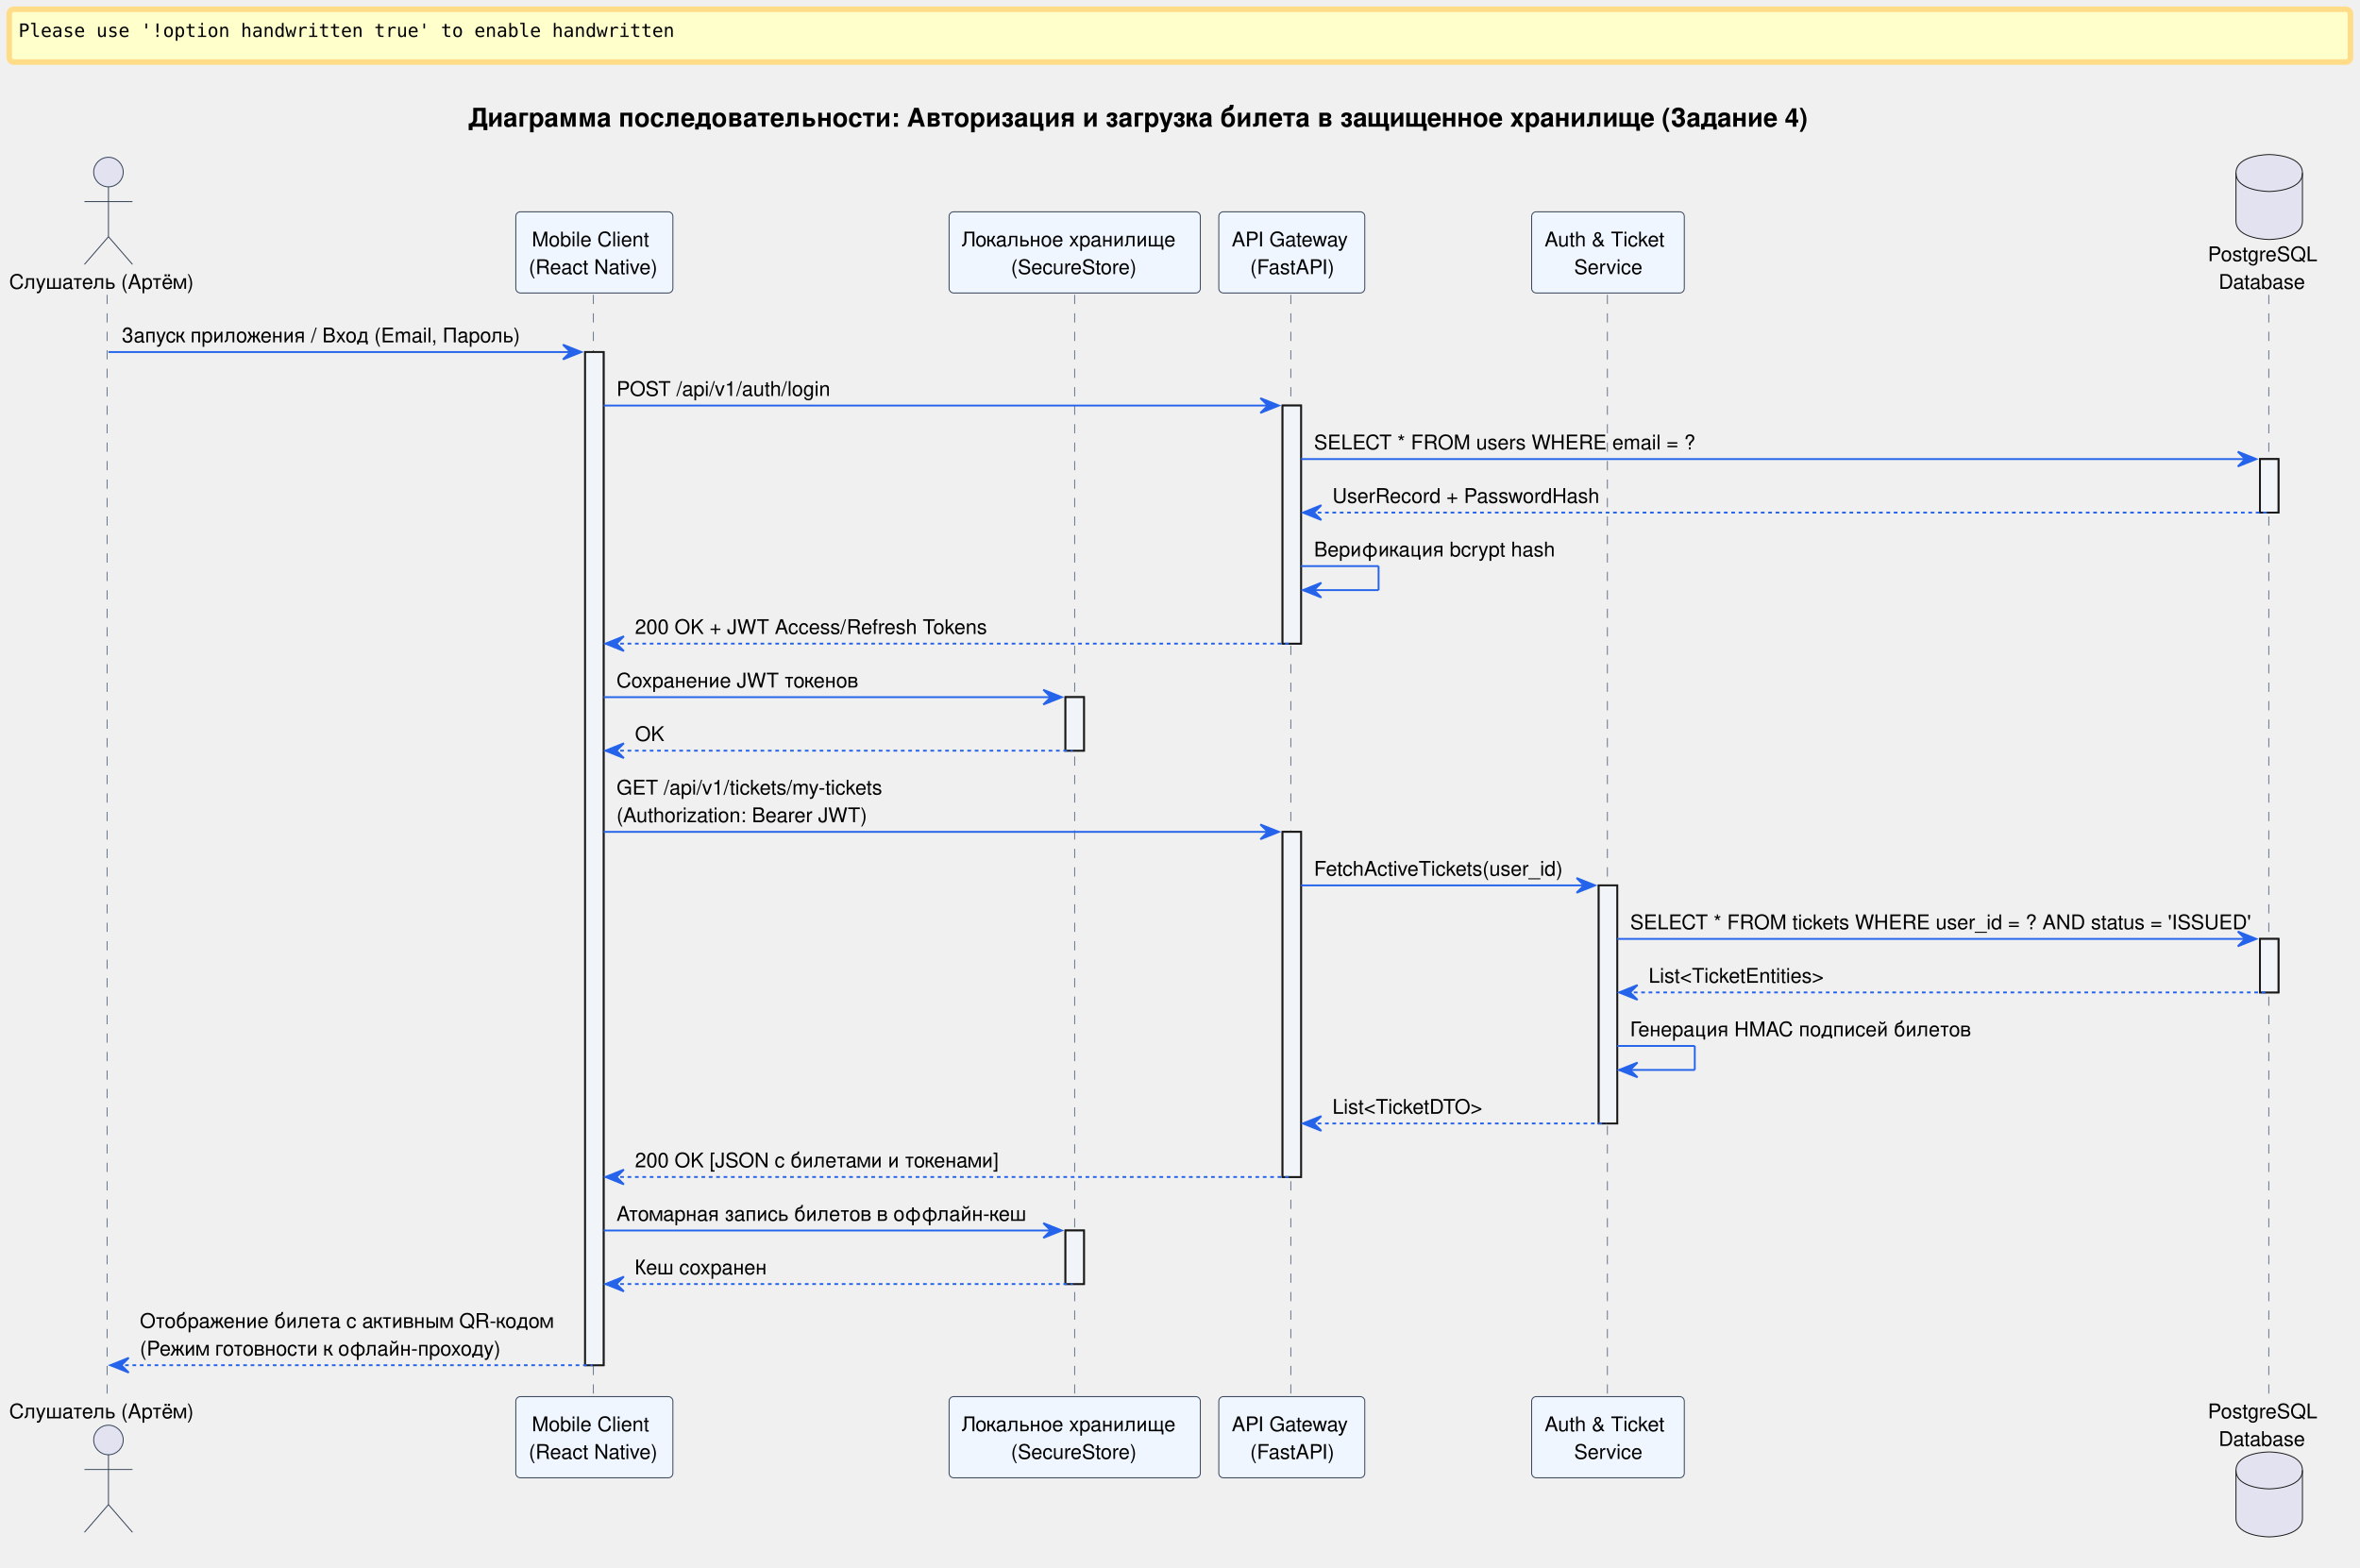
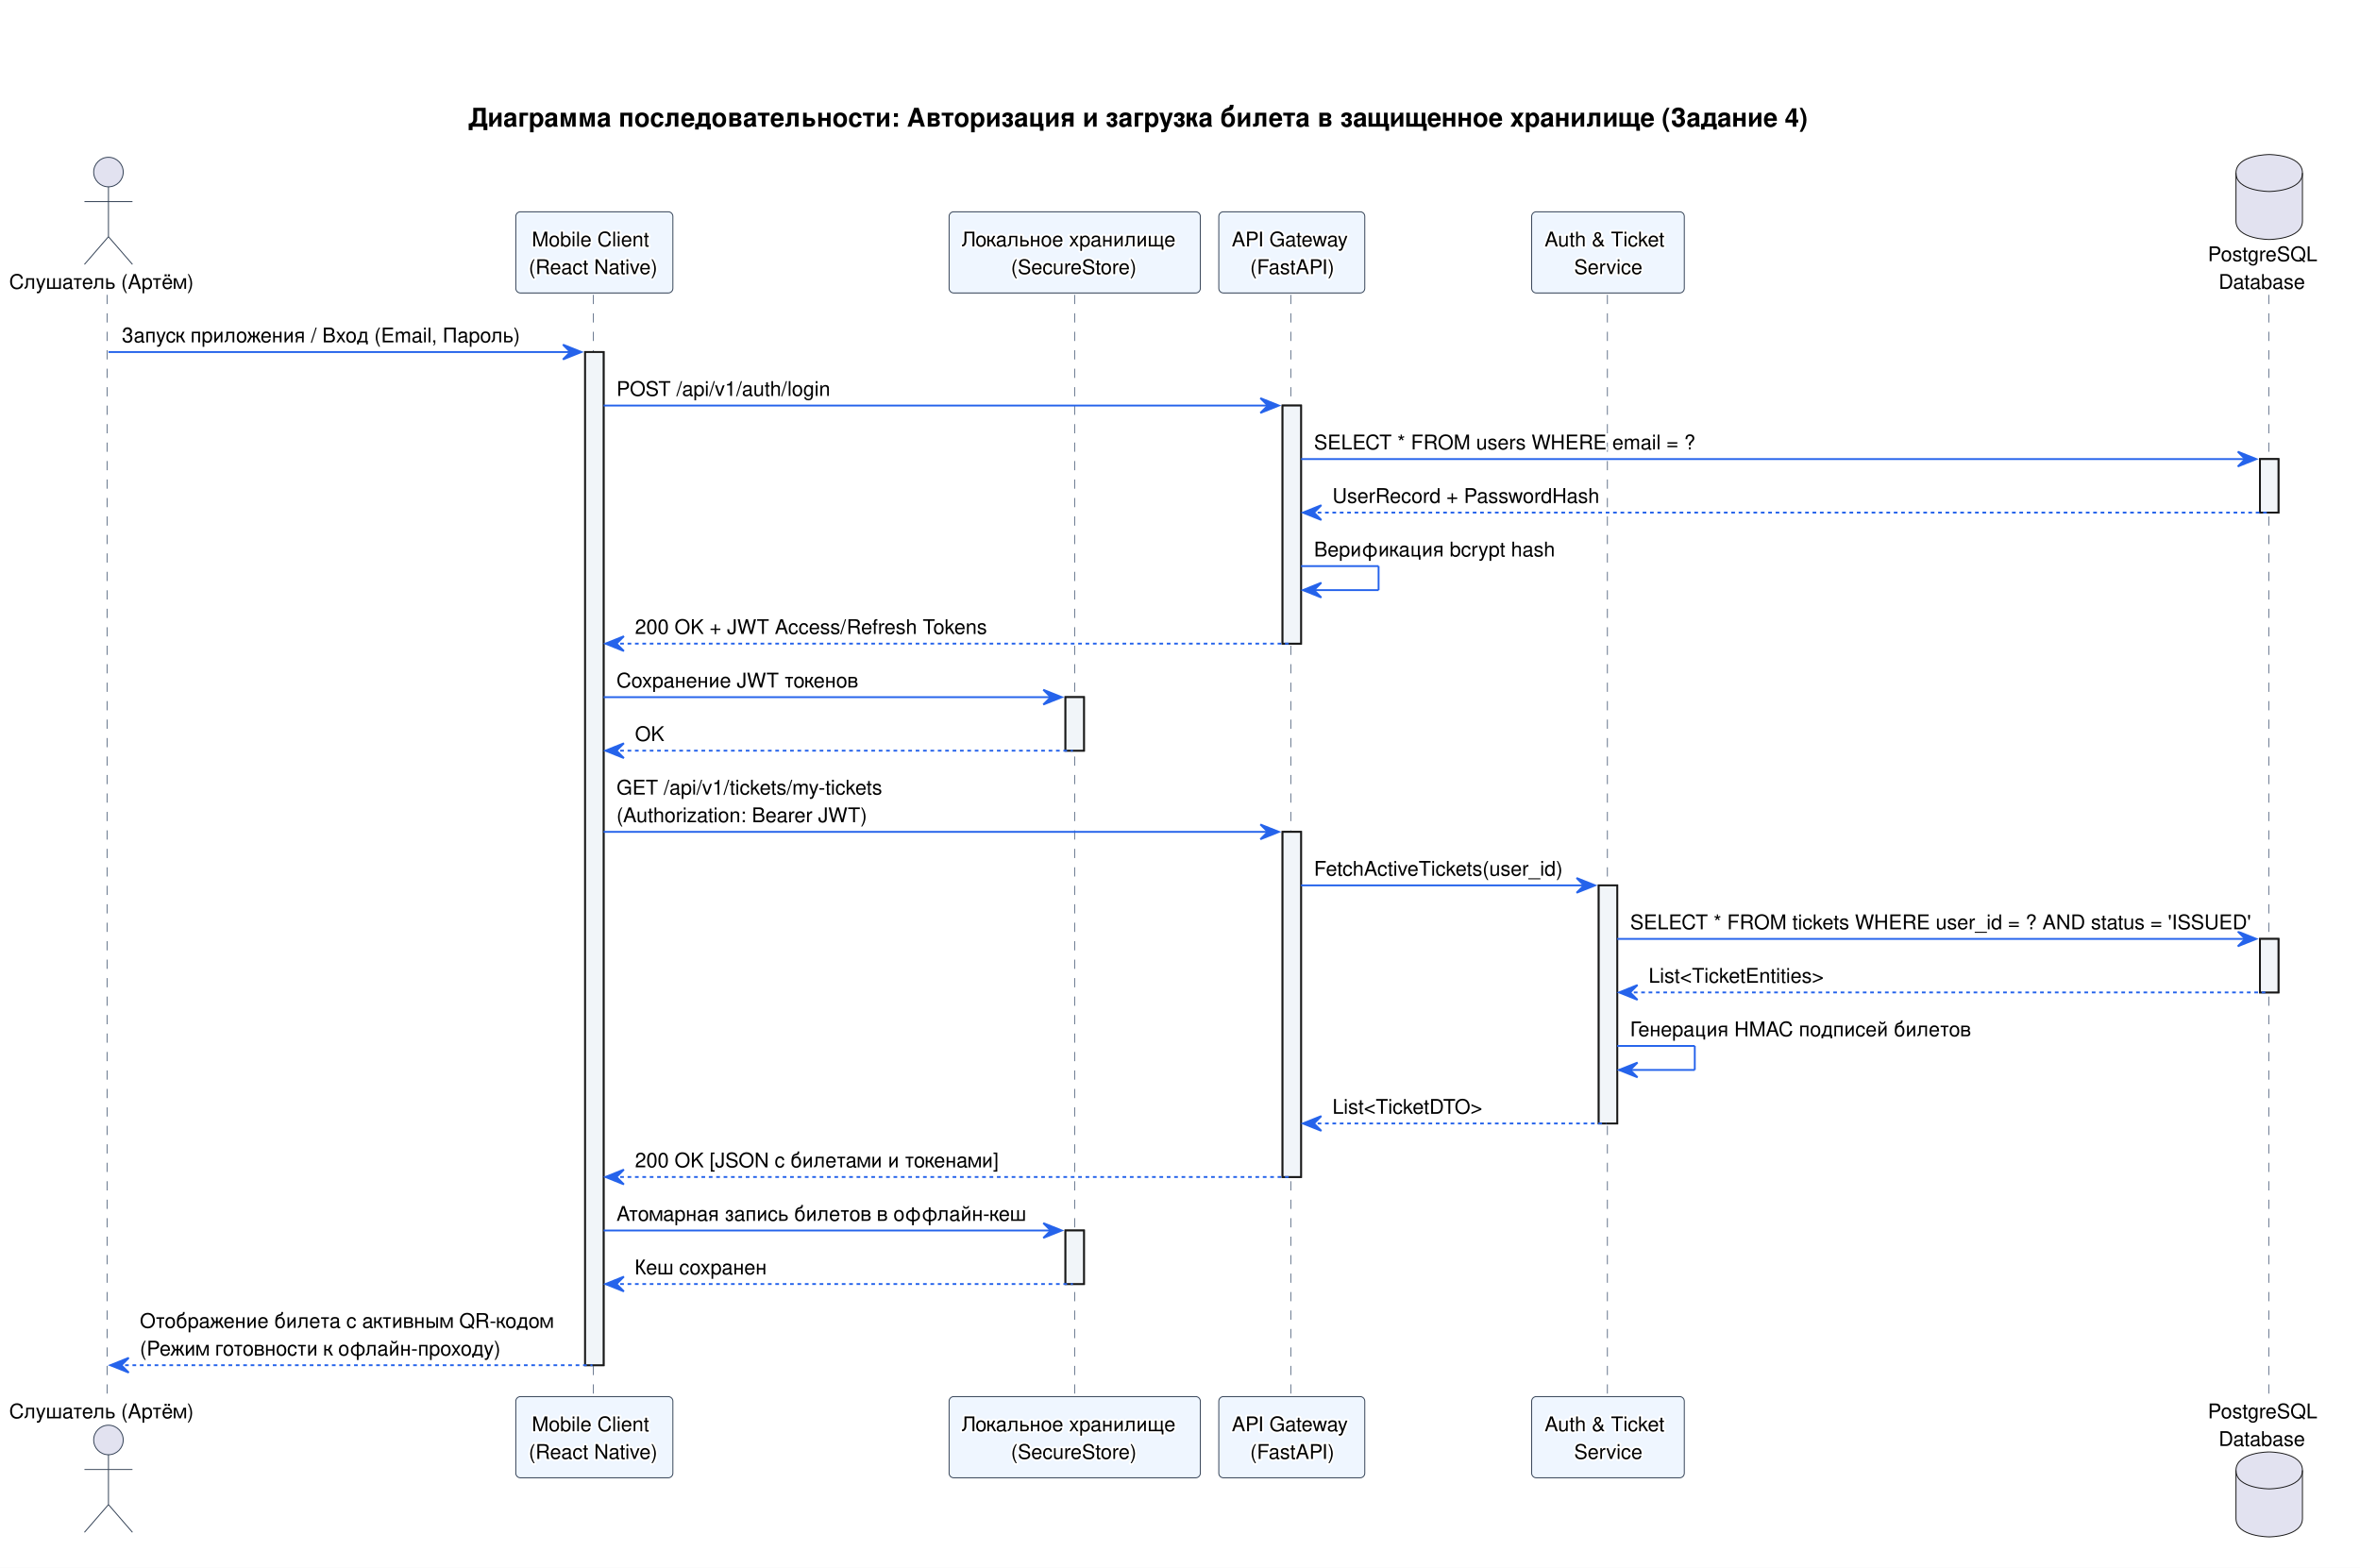
- <svg xmlns="http://www.w3.org/2000/svg" contentStyleType="text/css" data-diagram-type="SEQUENCE" height="849px" preserveAspectRatio="none" style="width:1278px;height:849px;background:#FFFFFF;" version="1.1" viewBox="0 0 1278 849" width="1278px" zoomAndPan="magnify">
+ <svg xmlns="http://www.w3.org/2000/svg" contentStyleType="text/css" data-diagram-type="SEQUENCE" height="1234.91" preserveAspectRatio="none" style="width:1278px;height:849px;background:#FFFFFF;" version="1.1" viewBox="0 0 1278 849" width="1858.91" zoomAndPan="magnify" data-layout="legacy-flow-readable-v1">
+   <rect x="0.0" y="0.0" width="1278.0" height="849.0" fill="#ffffff" />
  <defs />
  <g>
-     <rect fill="#FFFFCC" height="28.62" rx="2.5" ry="2.5" style="stroke:#FFDD88;stroke-width:3;" width="1267.836" x="5" y="5" />
-     <text fill="#000000" font-family="monospace" font-size="10" lengthAdjust="spacing" textLength="354" x="10" y="20">Please use '!option handwritten true' to enable handwritten</text>
-     <text fill="#000000" font-family="'Helvetica, Arial, sans-serif'" font-size="14" font-weight="bold" lengthAdjust="spacing" textLength="758.083" x="253.99" y="68.586">Диаграмма последовательности: Авторизация и загрузка билета в защищенное хранилище (Задание 4)</text>
+     <text fill="#000000" font-family="'Helvetica, Arial, sans-serif'" font-size="14" font-weight="bold" lengthAdjust="spacing" textLength="758.083" x="253.99" y="68.586" stroke="#ffffff" stroke-width="2" stroke-linejoin="round" paint-order="stroke">Диаграмма последовательности: Авторизация и загрузка билета в защищенное хранилище (Задание 4)</text>
    <g>
      <rect fill="#F1F5F9" height="548.656" style="stroke:#181818;stroke-width:1;" width="10" x="316.854" y="190.634" />
    </g>
    <g>
      <rect fill="#F1F5F9" height="28.982" style="stroke:#181818;stroke-width:1;" width="10" x="576.984" y="377.525" />
    </g>
    <g>
      <rect fill="#F1F5F9" height="28.982" style="stroke:#181818;stroke-width:1;" width="10" x="576.984" y="666.344" />
    </g>
    <g>
      <rect fill="#F1F5F9" height="128.928" style="stroke:#181818;stroke-width:1;" width="10" x="694.539" y="219.615" />
    </g>
    <g>
      <rect fill="#F1F5F9" height="186.891" style="stroke:#181818;stroke-width:1;" width="10" x="694.539" y="450.471" />
    </g>
    <g>
      <rect fill="#F1F5F9" height="128.928" style="stroke:#181818;stroke-width:1;" width="10" x="865.763" y="479.452" />
    </g>
    <g>
      <rect fill="#F1F5F9" height="28.982" style="stroke:#181818;stroke-width:1;" width="10" x="1223.836" y="248.597" />
    </g>
    <g>
      <rect fill="#F1F5F9" height="28.982" style="stroke:#181818;stroke-width:1;" width="10" x="1223.836" y="508.434" />
    </g>
    <g class="participant-lifeline" data-entity-uid="part1" data-qualified-name="User" id="part1-lifeline">
      <g>
        <rect fill="#000000" fill-opacity="0" height="597.638" width="8" x="54.732" y="159.652" />
        <line style="stroke:#64748B;stroke-width:0.5;stroke-dasharray:5,5;" x1="58" x2="58" y1="159.652" y2="757.289" />
      </g>
    </g>
    <g class="participant-lifeline" data-entity-uid="part2" data-qualified-name="Mobile" id="part2-lifeline">
      <g>
        <rect fill="#000000" fill-opacity="0" height="597.638" width="8" x="317.854" y="159.652" />
        <line style="stroke:#64748B;stroke-width:0.5;stroke-dasharray:5,5;" x1="321.324" x2="321.324" y1="159.652" y2="757.289" />
      </g>
    </g>
    <g class="participant-lifeline" data-entity-uid="part3" data-qualified-name="LocalStore" id="part3-lifeline">
      <g>
        <rect fill="#000000" fill-opacity="0" height="597.638" width="8" x="577.984" y="159.652" />
        <line style="stroke:#64748B;stroke-width:0.5;stroke-dasharray:5,5;" x1="581.957" x2="581.957" y1="159.652" y2="757.289" />
      </g>
    </g>
    <g class="participant-lifeline" data-entity-uid="part4" data-qualified-name="API" id="part4-lifeline">
      <g>
        <rect fill="#000000" fill-opacity="0" height="597.638" width="8" x="695.539" y="159.652" />
        <line style="stroke:#64748B;stroke-width:0.5;stroke-dasharray:5,5;" x1="699.012" x2="699.012" y1="159.652" y2="757.289" />
      </g>
    </g>
    <g class="participant-lifeline" data-entity-uid="part5" data-qualified-name="CoreService" id="part5-lifeline">
      <g>
        <rect fill="#000000" fill-opacity="0" height="597.638" width="8" x="866.763" y="159.652" />
        <line style="stroke:#64748B;stroke-width:0.5;stroke-dasharray:5,5;" x1="870.437" x2="870.437" y1="159.652" y2="757.289" />
      </g>
    </g>
    <g class="participant-lifeline" data-entity-uid="part6" data-qualified-name="DB" id="part6-lifeline">
      <g>
        <rect fill="#000000" fill-opacity="0" height="597.638" width="8" x="1224.836" y="159.652" />
        <line style="stroke:#64748B;stroke-width:0.5;stroke-dasharray:5,5;" x1="1228.609" x2="1228.609" y1="159.652" y2="757.289" />
      </g>
    </g>
    <g class="participant participant-head" data-entity-uid="part1" data-qualified-name="User" id="part1-head">
-       <text fill="#000000" font-family="'Helvetica, Arial, sans-serif'" font-size="11" lengthAdjust="spacing" textLength="101.463" x="5" y="156.429">Слушатель (Артём)</text>
+       <text fill="#000000" font-family="'Helvetica, Arial, sans-serif'" font-size="11" lengthAdjust="spacing" textLength="101.463" x="5" y="156.429" stroke="#ffffff" stroke-width="2" stroke-linejoin="round" paint-order="stroke">Слушатель (Артём)</text>
      <ellipse cx="58.732" cy="93.17" fill="#E2E2F0" rx="8" ry="8" style="stroke:#334155;stroke-width:0.5;" />
      <path d="M58.732,101.17 L58.732,128.17 M45.732,109.17 L71.732,109.17 M58.732,128.17 L45.732,143.17 M58.732,128.17 L71.732,143.17" fill="none" style="stroke:#334155;stroke-width:0.5;" />
    </g>
    <g class="participant participant-tail" data-entity-uid="part1" data-qualified-name="User" id="part1-tail">
-       <text fill="#000000" font-family="'Helvetica, Arial, sans-serif'" font-size="11" lengthAdjust="spacing" textLength="101.463" x="5" y="768.048">Слушатель (Артём)</text>
+       <text fill="#000000" font-family="'Helvetica, Arial, sans-serif'" font-size="11" lengthAdjust="spacing" textLength="101.463" x="5" y="768.048" stroke="#ffffff" stroke-width="2" stroke-linejoin="round" paint-order="stroke">Слушатель (Артём)</text>
      <ellipse cx="58.732" cy="779.771" fill="#E2E2F0" rx="8" ry="8" style="stroke:#334155;stroke-width:0.5;" />
      <path d="M58.732,787.771 L58.732,814.771 M45.732,795.771 L71.732,795.771 M58.732,814.771 L45.732,829.771 M58.732,814.771 L71.732,829.771" fill="none" style="stroke:#334155;stroke-width:0.5;" />
    </g>
    <g class="participant participant-head" data-entity-uid="part2" data-qualified-name="Mobile" id="part2-head">
      <rect fill="#EFF6FF" height="43.964" rx="2.5" ry="2.5" style="stroke:#334155;stroke-width:0.5;" width="85.059" x="279.324" y="114.688" />
-       <text fill="#000000" font-family="'Helvetica, Arial, sans-serif'" font-size="11" lengthAdjust="spacing" textLength="67.737" x="287.985" y="133.447">Mobile Client</text>
-       <text fill="#000000" font-family="'Helvetica, Arial, sans-serif'" font-size="11" lengthAdjust="spacing" textLength="71.059" x="286.324" y="148.429">(React Native)</text>
+       <text fill="#000000" font-family="'Helvetica, Arial, sans-serif'" font-size="11" lengthAdjust="spacing" textLength="67.737" x="287.985" y="133.447" stroke="#ffffff" stroke-width="2" stroke-linejoin="round" paint-order="stroke">Mobile Client</text>
+       <text fill="#000000" font-family="'Helvetica, Arial, sans-serif'" font-size="11" lengthAdjust="spacing" textLength="71.059" x="286.324" y="148.429" stroke="#ffffff" stroke-width="2" stroke-linejoin="round" paint-order="stroke">(React Native)</text>
    </g>
    <g class="participant participant-tail" data-entity-uid="part2" data-qualified-name="Mobile" id="part2-tail">
      <rect fill="#EFF6FF" height="43.964" rx="2.5" ry="2.5" style="stroke:#334155;stroke-width:0.5;" width="85.059" x="279.324" y="756.289" />
-       <text fill="#000000" font-family="'Helvetica, Arial, sans-serif'" font-size="11" lengthAdjust="spacing" textLength="67.737" x="287.985" y="775.048">Mobile Client</text>
-       <text fill="#000000" font-family="'Helvetica, Arial, sans-serif'" font-size="11" lengthAdjust="spacing" textLength="71.059" x="286.324" y="790.03">(React Native)</text>
+       <text fill="#000000" font-family="'Helvetica, Arial, sans-serif'" font-size="11" lengthAdjust="spacing" textLength="67.737" x="287.985" y="775.048" stroke="#ffffff" stroke-width="2" stroke-linejoin="round" paint-order="stroke">Mobile Client</text>
+       <text fill="#000000" font-family="'Helvetica, Arial, sans-serif'" font-size="11" lengthAdjust="spacing" textLength="71.059" x="286.324" y="790.03" stroke="#ffffff" stroke-width="2" stroke-linejoin="round" paint-order="stroke">(React Native)</text>
    </g>
    <g class="participant participant-head" data-entity-uid="part3" data-qualified-name="LocalStore" id="part3-head">
      <rect fill="#EFF6FF" height="43.964" rx="2.5" ry="2.5" style="stroke:#334155;stroke-width:0.5;" width="136.055" x="513.957" y="114.688" />
-       <text fill="#000000" font-family="'Helvetica, Arial, sans-serif'" font-size="11" lengthAdjust="spacing" textLength="122.055" x="520.957" y="133.447">Локальное хранилище</text>
-       <text fill="#000000" font-family="'Helvetica, Arial, sans-serif'" font-size="11" lengthAdjust="spacing" textLength="69.079" x="547.444" y="148.429">(SecureStore)</text>
+       <text fill="#000000" font-family="'Helvetica, Arial, sans-serif'" font-size="11" lengthAdjust="spacing" textLength="122.055" x="520.957" y="133.447" stroke="#ffffff" stroke-width="2" stroke-linejoin="round" paint-order="stroke">Локальное хранилище</text>
+       <text fill="#000000" font-family="'Helvetica, Arial, sans-serif'" font-size="11" lengthAdjust="spacing" textLength="69.079" x="547.444" y="148.429" stroke="#ffffff" stroke-width="2" stroke-linejoin="round" paint-order="stroke">(SecureStore)</text>
    </g>
    <g class="participant participant-tail" data-entity-uid="part3" data-qualified-name="LocalStore" id="part3-tail">
      <rect fill="#EFF6FF" height="43.964" rx="2.5" ry="2.5" style="stroke:#334155;stroke-width:0.5;" width="136.055" x="513.957" y="756.289" />
-       <text fill="#000000" font-family="'Helvetica, Arial, sans-serif'" font-size="11" lengthAdjust="spacing" textLength="122.055" x="520.957" y="775.048">Локальное хранилище</text>
-       <text fill="#000000" font-family="'Helvetica, Arial, sans-serif'" font-size="11" lengthAdjust="spacing" textLength="69.079" x="547.444" y="790.03">(SecureStore)</text>
+       <text fill="#000000" font-family="'Helvetica, Arial, sans-serif'" font-size="11" lengthAdjust="spacing" textLength="122.055" x="520.957" y="775.048" stroke="#ffffff" stroke-width="2" stroke-linejoin="round" paint-order="stroke">Локальное хранилище</text>
+       <text fill="#000000" font-family="'Helvetica, Arial, sans-serif'" font-size="11" lengthAdjust="spacing" textLength="69.079" x="547.444" y="790.03" stroke="#ffffff" stroke-width="2" stroke-linejoin="round" paint-order="stroke">(SecureStore)</text>
    </g>
    <g class="participant participant-head" data-entity-uid="part4" data-qualified-name="API" id="part4-head">
      <rect fill="#EFF6FF" height="43.964" rx="2.5" ry="2.5" style="stroke:#334155;stroke-width:0.5;" width="79.053" x="660.012" y="114.688" />
-       <text fill="#000000" font-family="'Helvetica, Arial, sans-serif'" font-size="11" lengthAdjust="spacing" textLength="65.053" x="667.012" y="133.447">API Gateway</text>
-       <text fill="#000000" font-family="'Helvetica, Arial, sans-serif'" font-size="11" lengthAdjust="spacing" textLength="45.133" x="676.972" y="148.429">(FastAPI)</text>
+       <text fill="#000000" font-family="'Helvetica, Arial, sans-serif'" font-size="11" lengthAdjust="spacing" textLength="65.053" x="667.012" y="133.447" stroke="#ffffff" stroke-width="2" stroke-linejoin="round" paint-order="stroke">API Gateway</text>
+       <text fill="#000000" font-family="'Helvetica, Arial, sans-serif'" font-size="11" lengthAdjust="spacing" textLength="45.133" x="676.972" y="148.429" stroke="#ffffff" stroke-width="2" stroke-linejoin="round" paint-order="stroke">(FastAPI)</text>
    </g>
    <g class="participant participant-tail" data-entity-uid="part4" data-qualified-name="API" id="part4-tail">
      <rect fill="#EFF6FF" height="43.964" rx="2.5" ry="2.5" style="stroke:#334155;stroke-width:0.5;" width="79.053" x="660.012" y="756.289" />
-       <text fill="#000000" font-family="'Helvetica, Arial, sans-serif'" font-size="11" lengthAdjust="spacing" textLength="65.053" x="667.012" y="775.048">API Gateway</text>
-       <text fill="#000000" font-family="'Helvetica, Arial, sans-serif'" font-size="11" lengthAdjust="spacing" textLength="45.133" x="676.972" y="790.03">(FastAPI)</text>
+       <text fill="#000000" font-family="'Helvetica, Arial, sans-serif'" font-size="11" lengthAdjust="spacing" textLength="65.053" x="667.012" y="775.048" stroke="#ffffff" stroke-width="2" stroke-linejoin="round" paint-order="stroke">API Gateway</text>
+       <text fill="#000000" font-family="'Helvetica, Arial, sans-serif'" font-size="11" lengthAdjust="spacing" textLength="45.133" x="676.972" y="790.03" stroke="#ffffff" stroke-width="2" stroke-linejoin="round" paint-order="stroke">(FastAPI)</text>
    </g>
    <g class="participant participant-head" data-entity-uid="part5" data-qualified-name="CoreService" id="part5-head">
      <rect fill="#EFF6FF" height="43.964" rx="2.5" ry="2.5" style="stroke:#334155;stroke-width:0.5;" width="82.65" x="829.437" y="114.688" />
-       <text fill="#000000" font-family="'Helvetica, Arial, sans-serif'" font-size="11" lengthAdjust="spacing" textLength="68.65" x="836.437" y="133.447">Auth &amp; Ticket</text>
-       <text fill="#000000" font-family="'Helvetica, Arial, sans-serif'" font-size="11" lengthAdjust="spacing" textLength="36.696" x="852.415" y="148.429">Service</text>
+       <text fill="#000000" font-family="'Helvetica, Arial, sans-serif'" font-size="11" lengthAdjust="spacing" textLength="68.65" x="836.437" y="133.447" stroke="#ffffff" stroke-width="2" stroke-linejoin="round" paint-order="stroke">Auth &amp; Ticket</text>
+       <text fill="#000000" font-family="'Helvetica, Arial, sans-serif'" font-size="11" lengthAdjust="spacing" textLength="36.696" x="852.415" y="148.429" stroke="#ffffff" stroke-width="2" stroke-linejoin="round" paint-order="stroke">Service</text>
    </g>
    <g class="participant participant-tail" data-entity-uid="part5" data-qualified-name="CoreService" id="part5-tail">
      <rect fill="#EFF6FF" height="43.964" rx="2.5" ry="2.5" style="stroke:#334155;stroke-width:0.5;" width="82.65" x="829.437" y="756.289" />
-       <text fill="#000000" font-family="'Helvetica, Arial, sans-serif'" font-size="11" lengthAdjust="spacing" textLength="68.65" x="836.437" y="775.048">Auth &amp; Ticket</text>
-       <text fill="#000000" font-family="'Helvetica, Arial, sans-serif'" font-size="11" lengthAdjust="spacing" textLength="36.696" x="852.415" y="790.03">Service</text>
+       <text fill="#000000" font-family="'Helvetica, Arial, sans-serif'" font-size="11" lengthAdjust="spacing" textLength="68.65" x="836.437" y="775.048" stroke="#ffffff" stroke-width="2" stroke-linejoin="round" paint-order="stroke">Auth &amp; Ticket</text>
+       <text fill="#000000" font-family="'Helvetica, Arial, sans-serif'" font-size="11" lengthAdjust="spacing" textLength="36.696" x="852.415" y="790.03" stroke="#ffffff" stroke-width="2" stroke-linejoin="round" paint-order="stroke">Service</text>
    </g>
    <g class="participant participant-head" data-entity-uid="part6" data-qualified-name="DB" id="part6-head">
-       <text fill="#000000" font-family="'Helvetica, Arial, sans-serif'" font-size="11" lengthAdjust="spacing" textLength="60.456" x="1195.609" y="141.447">PostgreSQL</text>
-       <text fill="#000000" font-family="'Helvetica, Arial, sans-serif'" font-size="11" lengthAdjust="spacing" textLength="48.752" x="1201.46" y="156.429">Database</text>
+       <text fill="#000000" font-family="'Helvetica, Arial, sans-serif'" font-size="11" lengthAdjust="spacing" textLength="60.456" x="1195.609" y="141.447" stroke="#ffffff" stroke-width="2" stroke-linejoin="round" paint-order="stroke">PostgreSQL</text>
+       <text fill="#000000" font-family="'Helvetica, Arial, sans-serif'" font-size="11" lengthAdjust="spacing" textLength="48.752" x="1201.46" y="156.429" stroke="#ffffff" stroke-width="2" stroke-linejoin="round" paint-order="stroke">Database</text>
      <path d="M1210.836,93.688 C1210.836,83.688 1228.836,83.688 1228.836,83.688 C1228.836,83.688 1246.836,83.688 1246.836,93.688 L1246.836,119.688 C1246.836,129.688 1228.836,129.688 1228.836,129.688 C1228.836,129.688 1210.836,129.688 1210.836,119.688 L1210.836,93.688" fill="#E2E2F0" style="stroke:#181818;stroke-width:0.5;" />
      <path d="M1210.836,93.688 C1210.836,103.688 1228.836,103.688 1228.836,103.688 C1228.836,103.688 1246.836,103.688 1246.836,93.688" fill="none" style="stroke:#181818;stroke-width:0.5;" />
    </g>
    <g class="participant participant-tail" data-entity-uid="part6" data-qualified-name="DB" id="part6-tail">
-       <text fill="#000000" font-family="'Helvetica, Arial, sans-serif'" font-size="11" lengthAdjust="spacing" textLength="60.456" x="1195.609" y="768.048">PostgreSQL</text>
-       <text fill="#000000" font-family="'Helvetica, Arial, sans-serif'" font-size="11" lengthAdjust="spacing" textLength="48.752" x="1201.46" y="783.03">Database</text>
+       <text fill="#000000" font-family="'Helvetica, Arial, sans-serif'" font-size="11" lengthAdjust="spacing" textLength="60.456" x="1195.609" y="768.048" stroke="#ffffff" stroke-width="2" stroke-linejoin="round" paint-order="stroke">PostgreSQL</text>
+       <text fill="#000000" font-family="'Helvetica, Arial, sans-serif'" font-size="11" lengthAdjust="spacing" textLength="48.752" x="1201.46" y="783.03" stroke="#ffffff" stroke-width="2" stroke-linejoin="round" paint-order="stroke">Database</text>
      <path d="M1210.836,796.253 C1210.836,786.253 1228.836,786.253 1228.836,786.253 C1228.836,786.253 1246.836,786.253 1246.836,796.253 L1246.836,822.253 C1246.836,832.253 1228.836,832.253 1228.836,832.253 C1228.836,832.253 1210.836,832.253 1210.836,822.253 L1210.836,796.253" fill="#E2E2F0" style="stroke:#181818;stroke-width:0.5;" />
      <path d="M1210.836,796.253 C1210.836,806.253 1228.836,806.253 1228.836,806.253 C1228.836,806.253 1246.836,806.253 1246.836,796.253" fill="none" style="stroke:#181818;stroke-width:0.5;" />
    </g>
    <g>
      <rect fill="#F1F5F9" height="548.656" style="stroke:#181818;stroke-width:1;" width="10" x="316.854" y="190.634" />
    </g>
    <g>
      <rect fill="#F1F5F9" height="28.982" style="stroke:#181818;stroke-width:1;" width="10" x="576.984" y="377.525" />
    </g>
    <g>
      <rect fill="#F1F5F9" height="28.982" style="stroke:#181818;stroke-width:1;" width="10" x="576.984" y="666.344" />
    </g>
    <g>
      <rect fill="#F1F5F9" height="128.928" style="stroke:#181818;stroke-width:1;" width="10" x="694.539" y="219.615" />
    </g>
    <g>
      <rect fill="#F1F5F9" height="186.891" style="stroke:#181818;stroke-width:1;" width="10" x="694.539" y="450.471" />
    </g>
    <g>
      <rect fill="#F1F5F9" height="128.928" style="stroke:#181818;stroke-width:1;" width="10" x="865.763" y="479.452" />
    </g>
    <g>
      <rect fill="#F1F5F9" height="28.982" style="stroke:#181818;stroke-width:1;" width="10" x="1223.836" y="248.597" />
    </g>
    <g>
      <rect fill="#F1F5F9" height="28.982" style="stroke:#181818;stroke-width:1;" width="10" x="1223.836" y="508.434" />
    </g>
    <g class="message" data-entity-1="part1" data-entity-2="part2" id="msg1">
      <polygon fill="#2563EB" points="304.854,186.634,314.854,190.634,304.854,194.634,308.854,190.634" style="stroke:#2563EB;stroke-width:1;" />
      <line style="stroke:#2563EB;stroke-width:1;" x1="58.732" x2="310.854" y1="190.634" y2="190.634" />
-       <text fill="#000000" font-family="'Helvetica, Arial, sans-serif'" font-size="11" lengthAdjust="spacing" textLength="225.531" x="65.732" y="185.411">Запуск приложения / Вход (Email, Пароль)</text>
+       <text fill="#000000" font-family="'Helvetica, Arial, sans-serif'" font-size="11" lengthAdjust="spacing" textLength="225.531" x="65.732" y="185.411" stroke="#ffffff" stroke-width="2" stroke-linejoin="round" paint-order="stroke">Запуск приложения / Вход (Email, Пароль)</text>
    </g>
    <g class="message" data-entity-1="part2" data-entity-2="part4" id="msg2">
      <polygon fill="#2563EB" points="682.539,215.615,692.539,219.615,682.539,223.615,686.539,219.615" style="stroke:#2563EB;stroke-width:1;" />
      <line style="stroke:#2563EB;stroke-width:1;" x1="326.854" x2="688.539" y1="219.615" y2="219.615" />
-       <text fill="#000000" font-family="'Helvetica, Arial, sans-serif'" font-size="11" lengthAdjust="spacing" textLength="123.914" x="333.854" y="214.393">POST /api/v1/auth/login</text>
+       <text fill="#000000" font-family="'Helvetica, Arial, sans-serif'" font-size="11" lengthAdjust="spacing" textLength="123.914" x="333.854" y="214.393" stroke="#ffffff" stroke-width="2" stroke-linejoin="round" paint-order="stroke">POST /api/v1/auth/login</text>
    </g>
    <g class="message" data-entity-1="part4" data-entity-2="part6" id="msg3">
      <polygon fill="#2563EB" points="1211.836,244.597,1221.836,248.597,1211.836,252.597,1215.836,248.597" style="stroke:#2563EB;stroke-width:1;" />
      <line style="stroke:#2563EB;stroke-width:1;" x1="704.539" x2="1217.836" y1="248.597" y2="248.597" />
-       <text fill="#000000" font-family="'Helvetica, Arial, sans-serif'" font-size="11" lengthAdjust="spacing" textLength="199.242" x="711.539" y="243.374">SELECT * FROM users WHERE email = ?</text>
+       <text fill="#000000" font-family="'Helvetica, Arial, sans-serif'" font-size="11" lengthAdjust="spacing" textLength="199.242" x="711.539" y="243.374" stroke="#ffffff" stroke-width="2" stroke-linejoin="round" paint-order="stroke">SELECT * FROM users WHERE email = ?</text>
    </g>
    <g class="message" data-entity-1="part6" data-entity-2="part4" id="msg4">
      <polygon fill="#2563EB" points="715.539,273.579,705.539,277.579,715.539,281.579,711.539,277.579" style="stroke:#2563EB;stroke-width:1;" />
      <line style="stroke:#2563EB;stroke-width:1;stroke-dasharray:2,2;" x1="709.539" x2="1227.836" y1="277.579" y2="277.579" />
-       <text fill="#000000" font-family="'Helvetica, Arial, sans-serif'" font-size="11" lengthAdjust="spacing" textLength="148.719" x="721.539" y="272.356">UserRecord + PasswordHash</text>
+       <text fill="#000000" font-family="'Helvetica, Arial, sans-serif'" font-size="11" lengthAdjust="spacing" textLength="148.719" x="721.539" y="272.356" stroke="#ffffff" stroke-width="2" stroke-linejoin="round" paint-order="stroke">UserRecord + PasswordHash</text>
    </g>
    <g class="message" data-entity-1="part4" data-entity-2="part4" id="msg5">
      <line style="stroke:#2563EB;stroke-width:1;" x1="704.539" x2="746.539" y1="306.561" y2="306.561" />
      <line style="stroke:#2563EB;stroke-width:1;" x1="746.539" x2="746.539" y1="306.561" y2="319.561" />
      <line style="stroke:#2563EB;stroke-width:1;" x1="705.539" x2="746.539" y1="319.561" y2="319.561" />
      <polygon fill="#2563EB" points="715.539,315.561,705.539,319.561,715.539,323.561,711.539,319.561" style="stroke:#2563EB;stroke-width:1;" />
-       <text fill="#000000" font-family="'Helvetica, Arial, sans-serif'" font-size="11" lengthAdjust="spacing" textLength="137.224" x="711.539" y="301.338">Верификация bcrypt hash</text>
+       <text fill="#000000" font-family="'Helvetica, Arial, sans-serif'" font-size="11" lengthAdjust="spacing" textLength="137.224" x="711.539" y="301.338" stroke="#ffffff" stroke-width="2" stroke-linejoin="round" paint-order="stroke">Верификация bcrypt hash</text>
    </g>
    <g class="message" data-entity-1="part4" data-entity-2="part2" id="msg6">
      <polygon fill="#2563EB" points="337.854,344.543,327.854,348.543,337.854,352.543,333.854,348.543" style="stroke:#2563EB;stroke-width:1;" />
      <line style="stroke:#2563EB;stroke-width:1;stroke-dasharray:2,2;" x1="331.854" x2="698.539" y1="348.543" y2="348.543" />
-       <text fill="#000000" font-family="'Helvetica, Arial, sans-serif'" font-size="11" lengthAdjust="spacing" textLength="189.199" x="343.854" y="343.32">200 OK + JWT Access/Refresh Tokens</text>
+       <text fill="#000000" font-family="'Helvetica, Arial, sans-serif'" font-size="11" lengthAdjust="spacing" textLength="189.199" x="343.854" y="343.32" stroke="#ffffff" stroke-width="2" stroke-linejoin="round" paint-order="stroke">200 OK + JWT Access/Refresh Tokens</text>
    </g>
    <g class="message" data-entity-1="part2" data-entity-2="part3" id="msg7">
      <polygon fill="#2563EB" points="564.984,373.525,574.984,377.525,564.984,381.525,568.984,377.525" style="stroke:#2563EB;stroke-width:1;" />
      <line style="stroke:#2563EB;stroke-width:1;" x1="326.854" x2="570.984" y1="377.525" y2="377.525" />
-       <text fill="#000000" font-family="'Helvetica, Arial, sans-serif'" font-size="11" lengthAdjust="spacing" textLength="132.571" x="333.854" y="372.302">Сохранение JWT токенов</text>
+       <text fill="#000000" font-family="'Helvetica, Arial, sans-serif'" font-size="11" lengthAdjust="spacing" textLength="132.571" x="333.854" y="372.302" stroke="#ffffff" stroke-width="2" stroke-linejoin="round" paint-order="stroke">Сохранение JWT токенов</text>
    </g>
    <g class="message" data-entity-1="part3" data-entity-2="part2" id="msg8">
      <polygon fill="#2563EB" points="337.854,402.507,327.854,406.507,337.854,410.507,333.854,406.507" style="stroke:#2563EB;stroke-width:1;" />
      <line style="stroke:#2563EB;stroke-width:1;stroke-dasharray:2,2;" x1="331.854" x2="580.984" y1="406.507" y2="406.507" />
-       <text fill="#000000" font-family="'Helvetica, Arial, sans-serif'" font-size="11" lengthAdjust="spacing" textLength="15.4" x="343.854" y="401.284">OK</text>
+       <text fill="#000000" font-family="'Helvetica, Arial, sans-serif'" font-size="11" lengthAdjust="spacing" textLength="15.4" x="343.854" y="401.284" stroke="#ffffff" stroke-width="2" stroke-linejoin="round" paint-order="stroke">OK</text>
    </g>
    <g class="message" data-entity-1="part2" data-entity-2="part4" id="msg9">
      <polygon fill="#2563EB" points="682.539,446.471,692.539,450.471,682.539,454.471,686.539,450.471" style="stroke:#2563EB;stroke-width:1;" />
      <line style="stroke:#2563EB;stroke-width:1;" x1="326.854" x2="688.539" y1="450.471" y2="450.471" />
-       <text fill="#000000" font-family="'Helvetica, Arial, sans-serif'" font-size="11" lengthAdjust="spacing" textLength="153.372" x="333.854" y="430.266">GET /api/v1/tickets/my-tickets</text>
-       <text fill="#000000" font-family="'Helvetica, Arial, sans-serif'" font-size="11" lengthAdjust="spacing" textLength="139.666" x="333.854" y="445.248">(Authorization: Bearer JWT)</text>
+       <text fill="#000000" font-family="'Helvetica, Arial, sans-serif'" font-size="11" lengthAdjust="spacing" textLength="153.372" x="333.854" y="430.266" stroke="#ffffff" stroke-width="2" stroke-linejoin="round" paint-order="stroke">GET /api/v1/tickets/my-tickets</text>
+       <text fill="#000000" font-family="'Helvetica, Arial, sans-serif'" font-size="11" lengthAdjust="spacing" textLength="139.666" x="333.854" y="445.248" stroke="#ffffff" stroke-width="2" stroke-linejoin="round" paint-order="stroke">(Authorization: Bearer JWT)</text>
    </g>
    <g class="message" data-entity-1="part4" data-entity-2="part5" id="msg10">
      <polygon fill="#2563EB" points="853.763,475.452,863.763,479.452,853.763,483.452,857.763,479.452" style="stroke:#2563EB;stroke-width:1;" />
      <line style="stroke:#2563EB;stroke-width:1;" x1="704.539" x2="859.763" y1="479.452" y2="479.452" />
-       <text fill="#000000" font-family="'Helvetica, Arial, sans-serif'" font-size="11" lengthAdjust="spacing" textLength="138.324" x="711.539" y="474.229">FetchActiveTickets(user_id)</text>
+       <text fill="#000000" font-family="'Helvetica, Arial, sans-serif'" font-size="11" lengthAdjust="spacing" textLength="138.324" x="711.539" y="474.229" stroke="#ffffff" stroke-width="2" stroke-linejoin="round" paint-order="stroke">FetchActiveTickets(user_id)</text>
    </g>
    <g class="message" data-entity-1="part5" data-entity-2="part6" id="msg11">
      <polygon fill="#2563EB" points="1211.836,504.434,1221.836,508.434,1211.836,512.434,1215.836,508.434" style="stroke:#2563EB;stroke-width:1;" />
      <line style="stroke:#2563EB;stroke-width:1;" x1="875.763" x2="1217.836" y1="508.434" y2="508.434" />
-       <text fill="#000000" font-family="'Helvetica, Arial, sans-serif'" font-size="11" lengthAdjust="spacing" textLength="329.074" x="882.763" y="503.211">SELECT * FROM tickets WHERE user_id = ? AND status = 'ISSUED'</text>
+       <text fill="#000000" font-family="'Helvetica, Arial, sans-serif'" font-size="11" lengthAdjust="spacing" textLength="329.074" x="882.763" y="503.211" stroke="#ffffff" stroke-width="2" stroke-linejoin="round" paint-order="stroke">SELECT * FROM tickets WHERE user_id = ? AND status = 'ISSUED'</text>
    </g>
    <g class="message" data-entity-1="part6" data-entity-2="part5" id="msg12">
      <polygon fill="#2563EB" points="886.763,533.416,876.763,537.416,886.763,541.416,882.763,537.416" style="stroke:#2563EB;stroke-width:1;" />
      <line style="stroke:#2563EB;stroke-width:1;stroke-dasharray:2,2;" x1="880.763" x2="1227.836" y1="537.416" y2="537.416" />
-       <text fill="#000000" font-family="'Helvetica, Arial, sans-serif'" font-size="11" lengthAdjust="spacing" textLength="98.713" x="892.763" y="532.193">List&lt;TicketEntities&gt;</text>
+       <text fill="#000000" font-family="'Helvetica, Arial, sans-serif'" font-size="11" lengthAdjust="spacing" textLength="98.713" x="892.763" y="532.193" stroke="#ffffff" stroke-width="2" stroke-linejoin="round" paint-order="stroke">List&lt;TicketEntities&gt;</text>
    </g>
    <g class="message" data-entity-1="part5" data-entity-2="part5" id="msg13">
      <line style="stroke:#2563EB;stroke-width:1;" x1="875.763" x2="917.763" y1="566.398" y2="566.398" />
      <line style="stroke:#2563EB;stroke-width:1;" x1="917.763" x2="917.763" y1="566.398" y2="579.398" />
      <line style="stroke:#2563EB;stroke-width:1;" x1="876.763" x2="917.763" y1="579.398" y2="579.398" />
      <polygon fill="#2563EB" points="886.763,575.398,876.763,579.398,886.763,583.398,882.763,579.398" style="stroke:#2563EB;stroke-width:1;" />
-       <text fill="#000000" font-family="'Helvetica, Arial, sans-serif'" font-size="11" lengthAdjust="spacing" textLength="193.335" x="882.763" y="561.175">Генерация HMAC подписей билетов</text>
+       <text fill="#000000" font-family="'Helvetica, Arial, sans-serif'" font-size="11" lengthAdjust="spacing" textLength="193.335" x="882.763" y="561.175" stroke="#ffffff" stroke-width="2" stroke-linejoin="round" paint-order="stroke">Генерация HMAC подписей билетов</text>
    </g>
    <g class="message" data-entity-1="part5" data-entity-2="part4" id="msg14">
      <polygon fill="#2563EB" points="715.539,604.38,705.539,608.38,715.539,612.38,711.539,608.38" style="stroke:#2563EB;stroke-width:1;" />
      <line style="stroke:#2563EB;stroke-width:1;stroke-dasharray:2,2;" x1="709.539" x2="869.763" y1="608.38" y2="608.38" />
-       <text fill="#000000" font-family="'Helvetica, Arial, sans-serif'" font-size="11" lengthAdjust="spacing" textLength="83.445" x="721.539" y="603.157">List&lt;TicketDTO&gt;</text>
+       <text fill="#000000" font-family="'Helvetica, Arial, sans-serif'" font-size="11" lengthAdjust="spacing" textLength="83.445" x="721.539" y="603.157" stroke="#ffffff" stroke-width="2" stroke-linejoin="round" paint-order="stroke">List&lt;TicketDTO&gt;</text>
    </g>
    <g class="message" data-entity-1="part4" data-entity-2="part2" id="msg15">
      <polygon fill="#2563EB" points="337.854,633.362,327.854,637.362,337.854,641.362,333.854,637.362" style="stroke:#2563EB;stroke-width:1;" />
      <line style="stroke:#2563EB;stroke-width:1;stroke-dasharray:2,2;" x1="331.854" x2="698.539" y1="637.362" y2="637.362" />
-       <text fill="#000000" font-family="'Helvetica, Arial, sans-serif'" font-size="11" lengthAdjust="spacing" textLength="201.046" x="343.854" y="632.139">200 OK [JSON с билетами и токенами]</text>
+       <text fill="#000000" font-family="'Helvetica, Arial, sans-serif'" font-size="11" lengthAdjust="spacing" textLength="201.046" x="343.854" y="632.139" stroke="#ffffff" stroke-width="2" stroke-linejoin="round" paint-order="stroke">200 OK [JSON с билетами и токенами]</text>
    </g>
    <g class="message" data-entity-1="part2" data-entity-2="part3" id="msg16">
      <polygon fill="#2563EB" points="564.984,662.344,574.984,666.344,564.984,670.344,568.984,666.344" style="stroke:#2563EB;stroke-width:1;" />
      <line style="stroke:#2563EB;stroke-width:1;" x1="326.854" x2="570.984" y1="666.344" y2="666.344" />
-       <text fill="#000000" font-family="'Helvetica, Arial, sans-serif'" font-size="11" lengthAdjust="spacing" textLength="231.13" x="333.854" y="661.121">Атомарная запись билетов в оффлайн-кеш</text>
+       <text fill="#000000" font-family="'Helvetica, Arial, sans-serif'" font-size="11" lengthAdjust="spacing" textLength="231.13" x="333.854" y="661.121" stroke="#ffffff" stroke-width="2" stroke-linejoin="round" paint-order="stroke">Атомарная запись билетов в оффлайн-кеш</text>
    </g>
    <g class="message" data-entity-1="part3" data-entity-2="part2" id="msg17">
      <polygon fill="#2563EB" points="337.854,691.326,327.854,695.326,337.854,699.326,333.854,695.326" style="stroke:#2563EB;stroke-width:1;" />
      <line style="stroke:#2563EB;stroke-width:1;stroke-dasharray:2,2;" x1="331.854" x2="580.984" y1="695.326" y2="695.326" />
-       <text fill="#000000" font-family="'Helvetica, Arial, sans-serif'" font-size="11" lengthAdjust="spacing" textLength="75.581" x="343.854" y="690.103">Кеш сохранен</text>
+       <text fill="#000000" font-family="'Helvetica, Arial, sans-serif'" font-size="11" lengthAdjust="spacing" textLength="75.581" x="343.854" y="690.103" stroke="#ffffff" stroke-width="2" stroke-linejoin="round" paint-order="stroke">Кеш сохранен</text>
    </g>
    <g class="message" data-entity-1="part2" data-entity-2="part1" id="msg18">
      <polygon fill="#2563EB" points="69.732,735.289,59.732,739.289,69.732,743.289,65.732,739.289" style="stroke:#2563EB;stroke-width:1;" />
      <line style="stroke:#2563EB;stroke-width:1;stroke-dasharray:2,2;" x1="63.732" x2="320.854" y1="739.289" y2="739.289" />
-       <text fill="#000000" font-family="'Helvetica, Arial, sans-serif'" font-size="11" lengthAdjust="spacing" textLength="234.122" x="75.732" y="719.085">Отображение билета с активным QR-кодом</text>
-       <text fill="#000000" font-family="'Helvetica, Arial, sans-serif'" font-size="11" lengthAdjust="spacing" textLength="205.886" x="75.732" y="734.067">(Режим готовности к офлайн-проходу)</text>
+       <text fill="#000000" font-family="'Helvetica, Arial, sans-serif'" font-size="11" lengthAdjust="spacing" textLength="234.122" x="75.732" y="719.085" stroke="#ffffff" stroke-width="2" stroke-linejoin="round" paint-order="stroke">Отображение билета с активным QR-кодом</text>
+       <text fill="#000000" font-family="'Helvetica, Arial, sans-serif'" font-size="11" lengthAdjust="spacing" textLength="205.886" x="75.732" y="734.067" stroke="#ffffff" stroke-width="2" stroke-linejoin="round" paint-order="stroke">(Режим готовности к офлайн-проходу)</text>
    </g>
  </g>
</svg>
